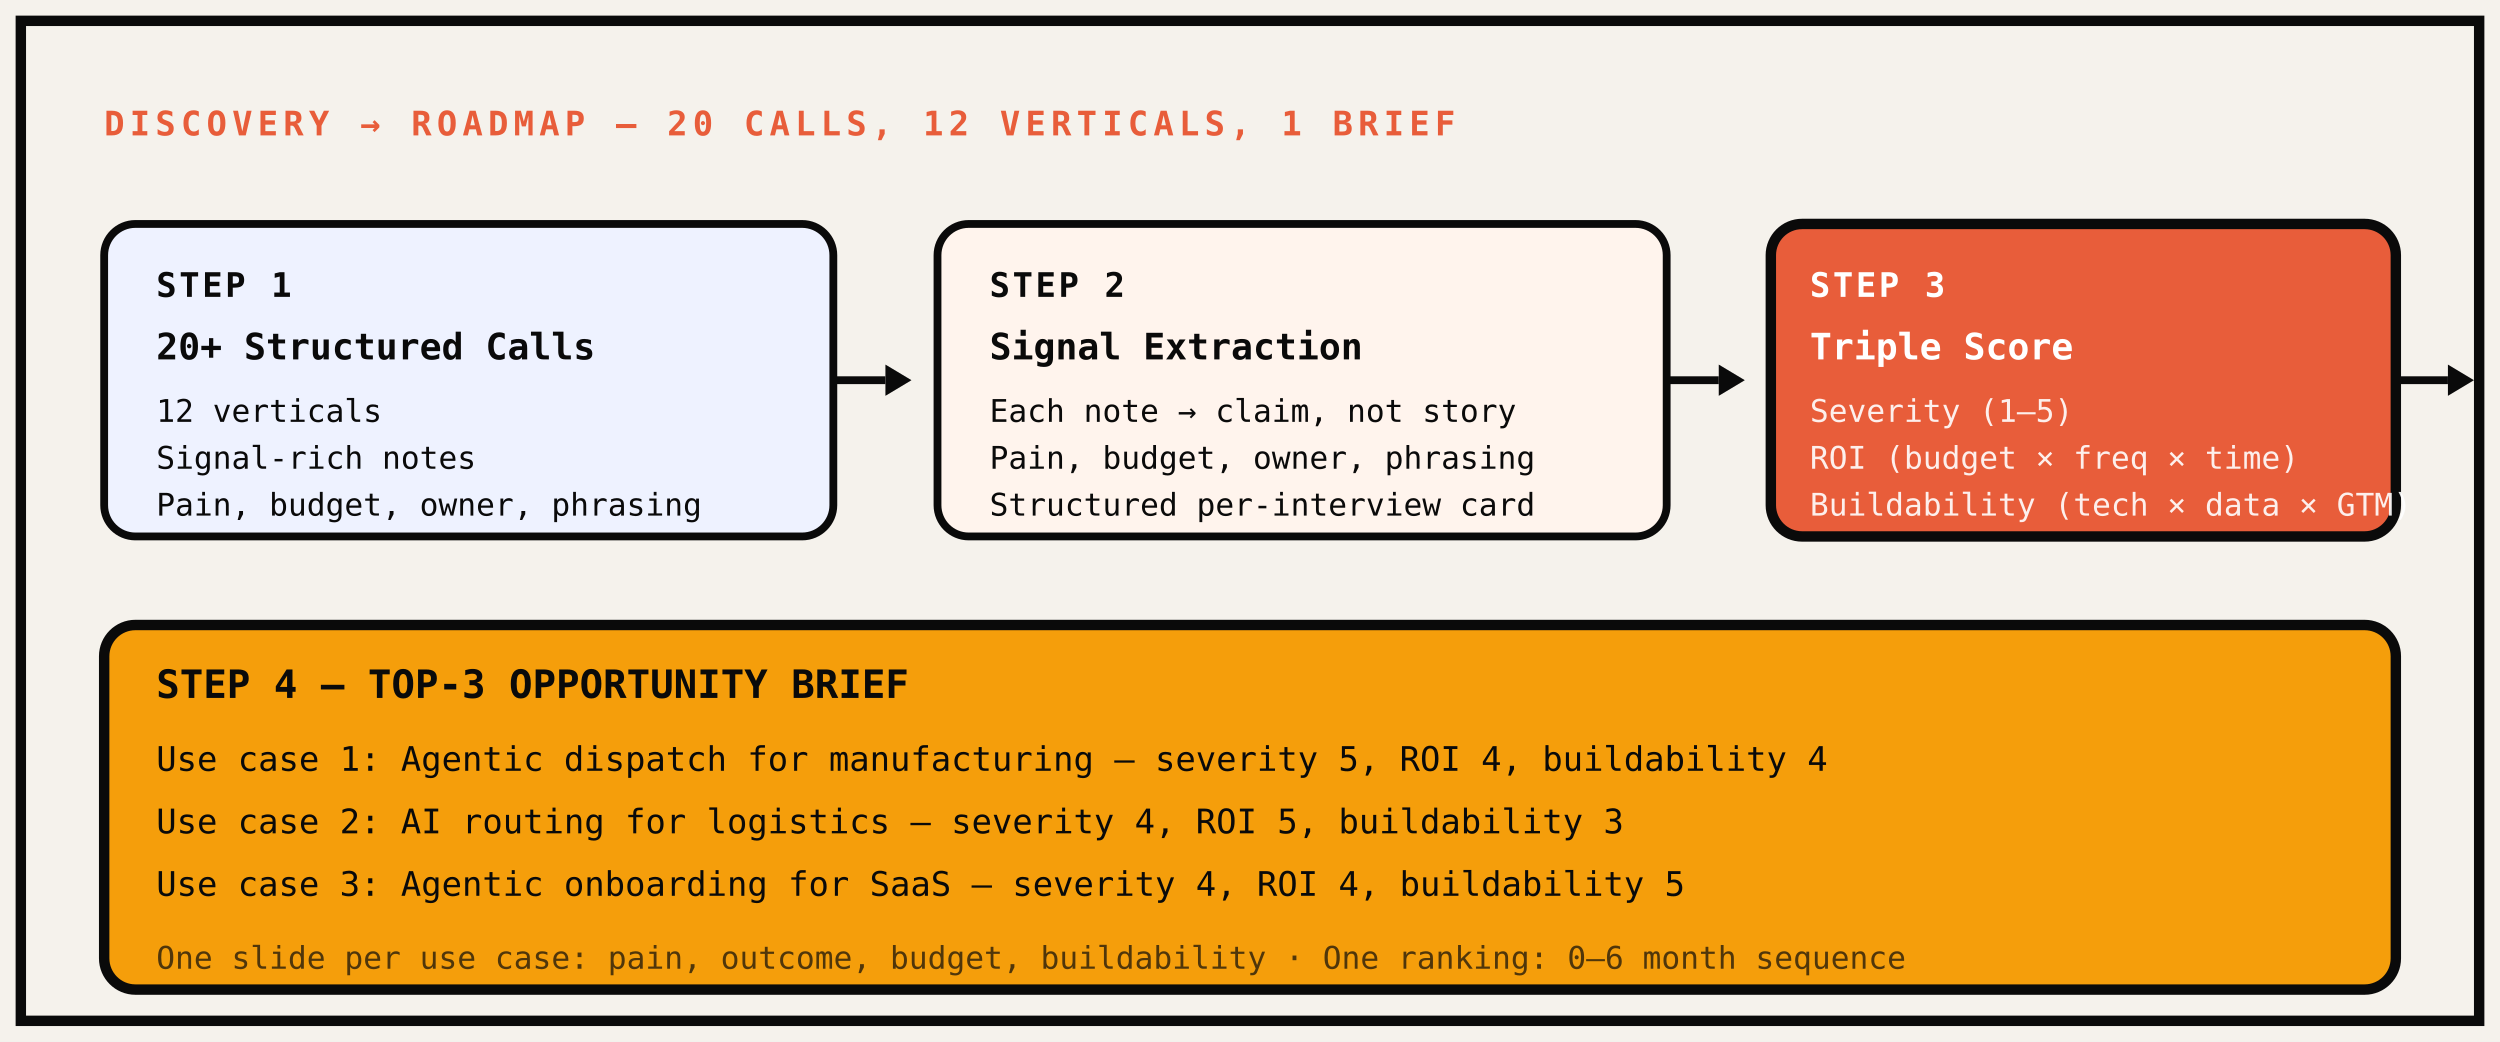
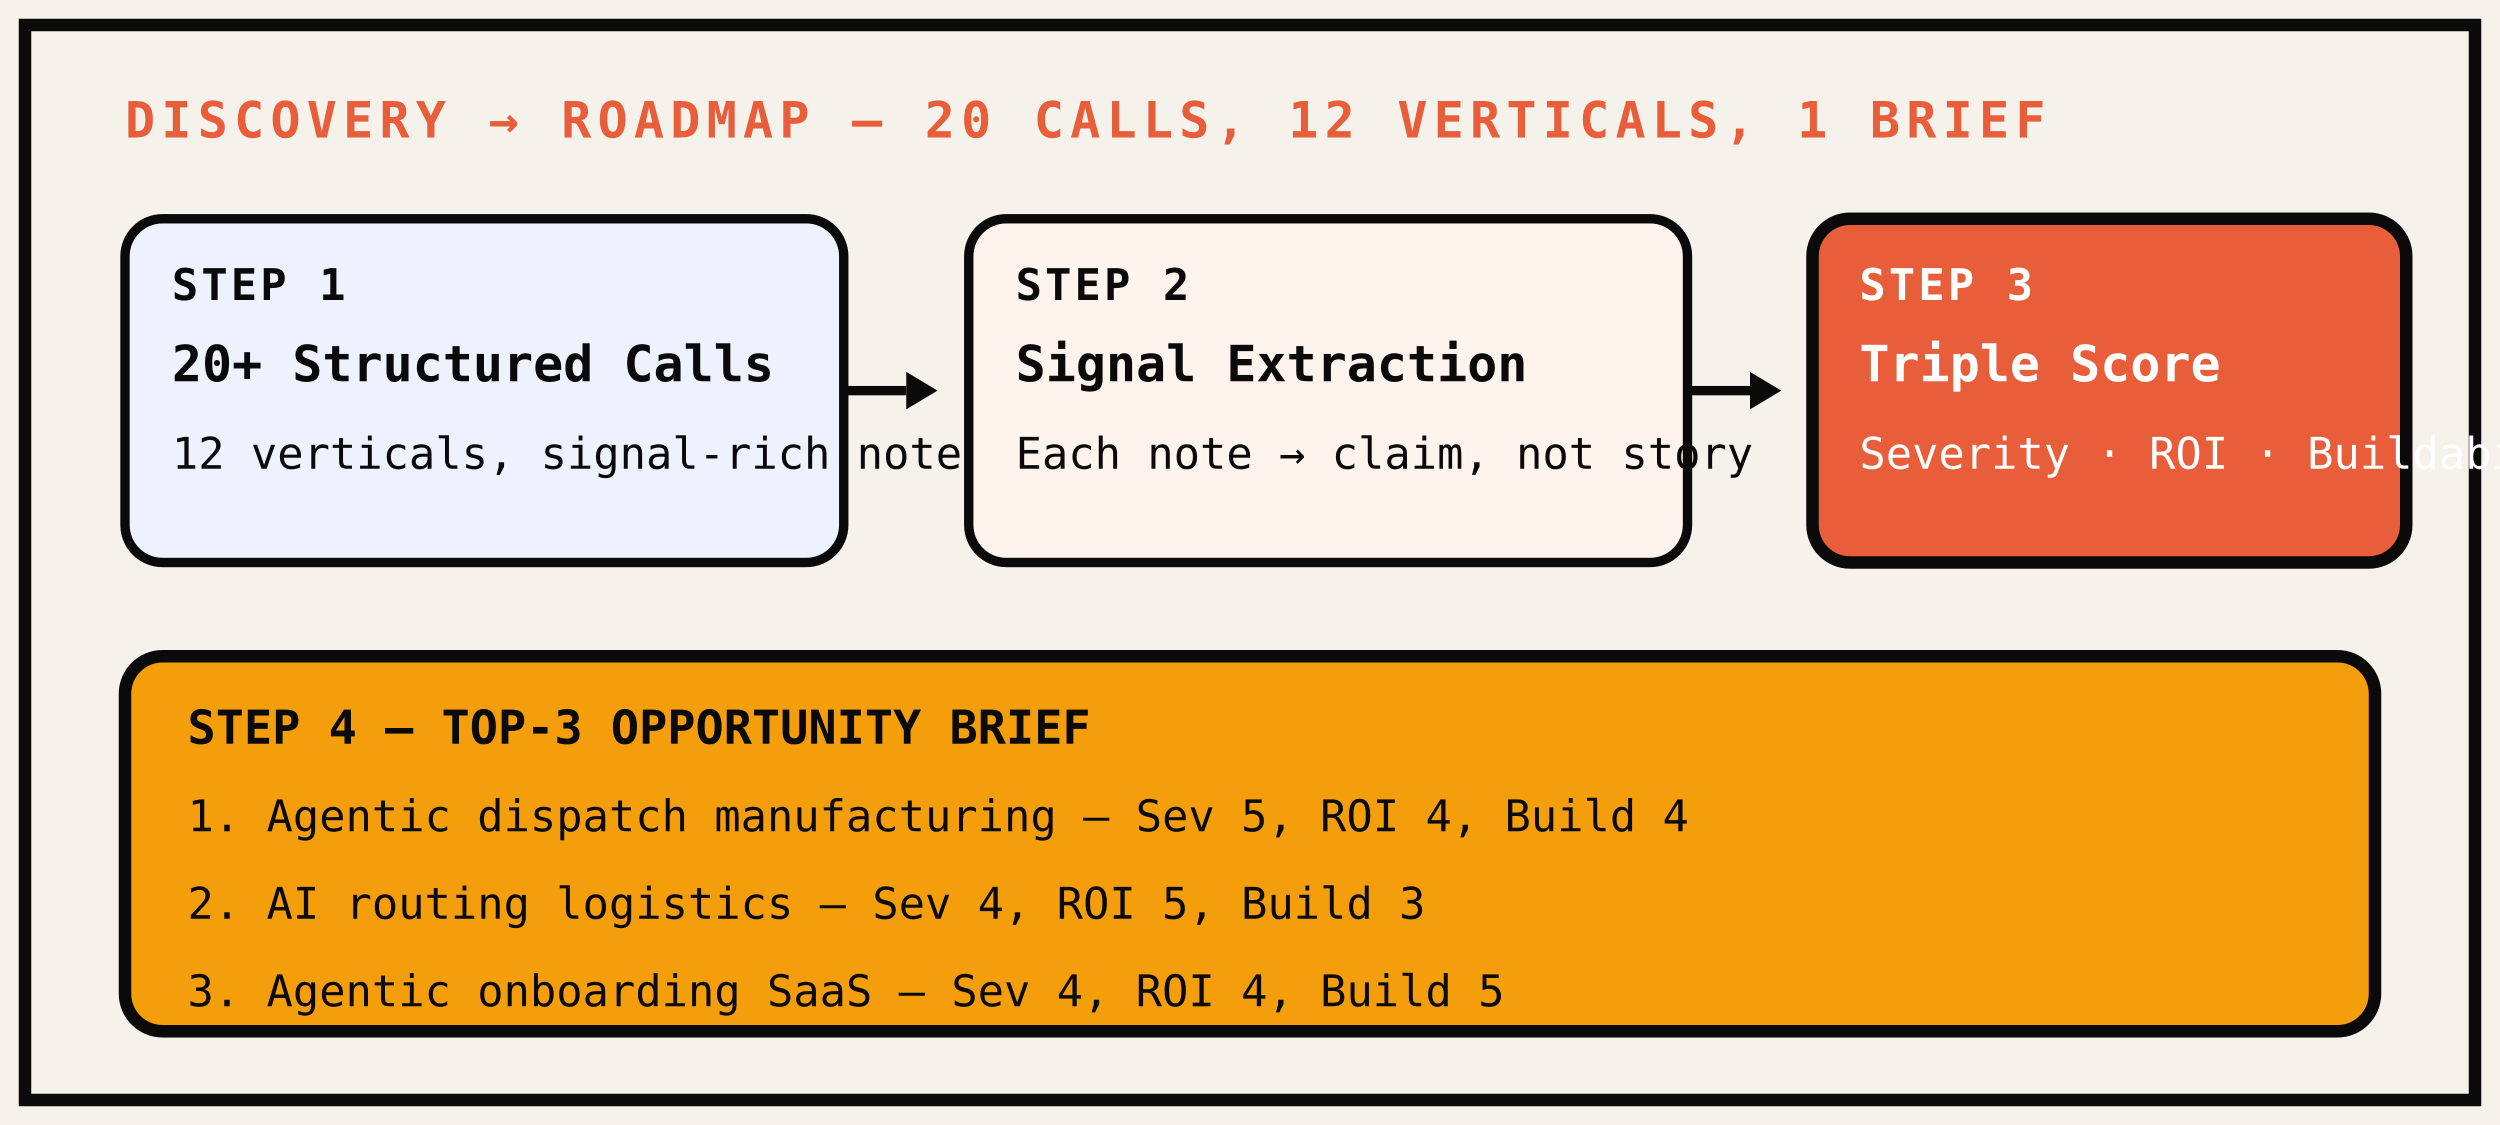
- <svg xmlns="http://www.w3.org/2000/svg" viewBox="0 0 960 400" font-family="ui-monospace, SFMono-Regular, Menlo, monospace">
-   <rect width="960" height="400" fill="#F5F2EC" />
-   <rect x="8" y="8" width="944" height="384" fill="none" stroke="#0A0A0A" stroke-width="4" />
-   <text x="40" y="52" font-size="13" font-weight="bold" fill="#E85D3A" letter-spacing="2">DISCOVERY → ROADMAP — 20 CALLS, 12 VERTICALS, 1 BRIEF</text>
-   <rect x="40" y="86" width="280" height="120" rx="12" fill="#EEF2FF" stroke="#0A0A0A" stroke-width="3" />
-   <text x="60" y="114" font-size="13" font-weight="bold" fill="#0A0A0A" letter-spacing="1">STEP 1</text>
-   <text x="60" y="138" font-size="14" font-weight="bold" fill="#0A0A0A">20+ Structured Calls</text>
-   <text x="60" y="162" font-size="12" fill="#0A0A0A">12 verticals</text>
-   <text x="60" y="180" font-size="12" fill="#0A0A0A">Signal-rich notes</text>
-   <text x="60" y="198" font-size="12" fill="#0A0A0A">Pain, budget, owner, phrasing</text>
-   <line x1="320" y1="146" x2="340" y2="146" stroke="#0A0A0A" stroke-width="3" />
-   <polygon points="340,140 350,146 340,152" fill="#0A0A0A" />
-   <rect x="360" y="86" width="280" height="120" rx="12" fill="#FFF4ED" stroke="#0A0A0A" stroke-width="3" />
-   <text x="380" y="114" font-size="13" font-weight="bold" fill="#0A0A0A" letter-spacing="1">STEP 2</text>
-   <text x="380" y="138" font-size="14" font-weight="bold" fill="#0A0A0A">Signal Extraction</text>
-   <text x="380" y="162" font-size="12" fill="#0A0A0A">Each note → claim, not story</text>
-   <text x="380" y="180" font-size="12" fill="#0A0A0A">Pain, budget, owner, phrasing</text>
-   <text x="380" y="198" font-size="12" fill="#0A0A0A">Structured per-interview card</text>
-   <line x1="640" y1="146" x2="660" y2="146" stroke="#0A0A0A" stroke-width="3" />
-   <polygon points="660,140 670,146 660,152" fill="#0A0A0A" />
-   <rect x="680" y="86" width="240" height="120" rx="12" fill="#E85D3A" stroke="#0A0A0A" stroke-width="4" />
-   <text x="695" y="114" font-size="13" font-weight="bold" fill="#FFFFFF" letter-spacing="1">STEP 3</text>
-   <text x="695" y="138" font-size="14" font-weight="bold" fill="#FFFFFF">Triple Score</text>
-   <text x="695" y="162" font-size="12" fill="#FFFFFF" opacity="0.9">Severity (1–5)</text>
-   <text x="695" y="180" font-size="12" fill="#FFFFFF" opacity="0.9">ROI (budget × freq × time)</text>
-   <text x="695" y="198" font-size="12" fill="#FFFFFF" opacity="0.9">Buildability (tech × data × GTM)</text>
-   <line x1="920" y1="146" x2="940" y2="146" stroke="#0A0A0A" stroke-width="3" />
-   <polygon points="940,140 950,146 940,152" fill="#0A0A0A" />
-   <rect x="40" y="240" width="880" height="140" rx="12" fill="#F59E0B" stroke="#0A0A0A" stroke-width="4" />
-   <text x="60" y="268" font-size="15" font-weight="bold" fill="#0A0A0A">STEP 4 — TOP-3 OPPORTUNITY BRIEF</text>
-   <text x="60" y="296" font-size="13" fill="#0A0A0A">Use case 1: Agentic dispatch for manufacturing — severity 5, ROI 4, buildability 4</text>
-   <text x="60" y="320" font-size="13" fill="#0A0A0A">Use case 2: AI routing for logistics — severity 4, ROI 5, buildability 3</text>
-   <text x="60" y="344" font-size="13" fill="#0A0A0A">Use case 3: Agentic onboarding for SaaS — severity 4, ROI 4, buildability 5</text>
-   <text x="60" y="372" font-size="12" fill="#0A0A0A" opacity="0.7">One slide per use case: pain, outcome, budget, buildability · One ranking: 0–6 month sequence</text>
+ <svg xmlns="http://www.w3.org/2000/svg" viewBox="0 0 800 360" preserveAspectRatio="xMidYMid meet" font-family="ui-monospace, SFMono-Regular, Menlo, monospace">
+   <rect width="800" height="360" fill="#F5F2EC" />
+   <rect x="8" y="8" width="784" height="344" fill="none" stroke="#0A0A0A" stroke-width="4" />
+   <text x="40" y="44" font-size="16" font-weight="bold" fill="#E85D3A" letter-spacing="2">DISCOVERY → ROADMAP — 20 CALLS, 12 VERTICALS, 1 BRIEF</text>
+   <rect x="40" y="70" width="230" height="110" rx="12" fill="#EEF2FF" stroke="#0A0A0A" stroke-width="3" />
+   <text x="55" y="96" font-size="14" font-weight="bold" fill="#0A0A0A" letter-spacing="1">STEP 1</text>
+   <text x="55" y="122" font-size="16" font-weight="bold" fill="#0A0A0A">20+ Structured Calls</text>
+   <text x="55" y="150" font-size="14" fill="#0A0A0A">12 verticals, signal-rich notes</text>
+   <line x1="270" y1="125" x2="290" y2="125" stroke="#0A0A0A" stroke-width="3" />
+   <polygon points="290,119 300,125 290,131" fill="#0A0A0A" />
+   <rect x="310" y="70" width="230" height="110" rx="12" fill="#FFF4ED" stroke="#0A0A0A" stroke-width="3" />
+   <text x="325" y="96" font-size="14" font-weight="bold" fill="#0A0A0A" letter-spacing="1">STEP 2</text>
+   <text x="325" y="122" font-size="16" font-weight="bold" fill="#0A0A0A">Signal Extraction</text>
+   <text x="325" y="150" font-size="14" fill="#0A0A0A">Each note → claim, not story</text>
+   <line x1="540" y1="125" x2="560" y2="125" stroke="#0A0A0A" stroke-width="3" />
+   <polygon points="560,119 570,125 560,131" fill="#0A0A0A" />
+   <rect x="580" y="70" width="190" height="110" rx="12" fill="#E85D3A" stroke="#0A0A0A" stroke-width="4" />
+   <text x="595" y="96" font-size="14" font-weight="bold" fill="#FFFFFF" letter-spacing="1">STEP 3</text>
+   <text x="595" y="122" font-size="16" font-weight="bold" fill="#FFFFFF">Triple Score</text>
+   <text x="595" y="150" font-size="14" fill="#FFFFFF">Severity · ROI · Buildability</text>
+   <rect x="40" y="210" width="720" height="120" rx="12" fill="#F59E0B" stroke="#0A0A0A" stroke-width="4" />
+   <text x="60" y="238" font-size="15" font-weight="bold" fill="#0A0A0A">STEP 4 — TOP-3 OPPORTUNITY BRIEF</text>
+   <text x="60" y="266" font-size="14" fill="#0A0A0A">1. Agentic dispatch manufacturing — Sev 5, ROI 4, Build 4</text>
+   <text x="60" y="294" font-size="14" fill="#0A0A0A">2. AI routing logistics — Sev 4, ROI 5, Build 3</text>
+   <text x="60" y="322" font-size="14" fill="#0A0A0A">3. Agentic onboarding SaaS — Sev 4, ROI 4, Build 5</text>
</svg>
